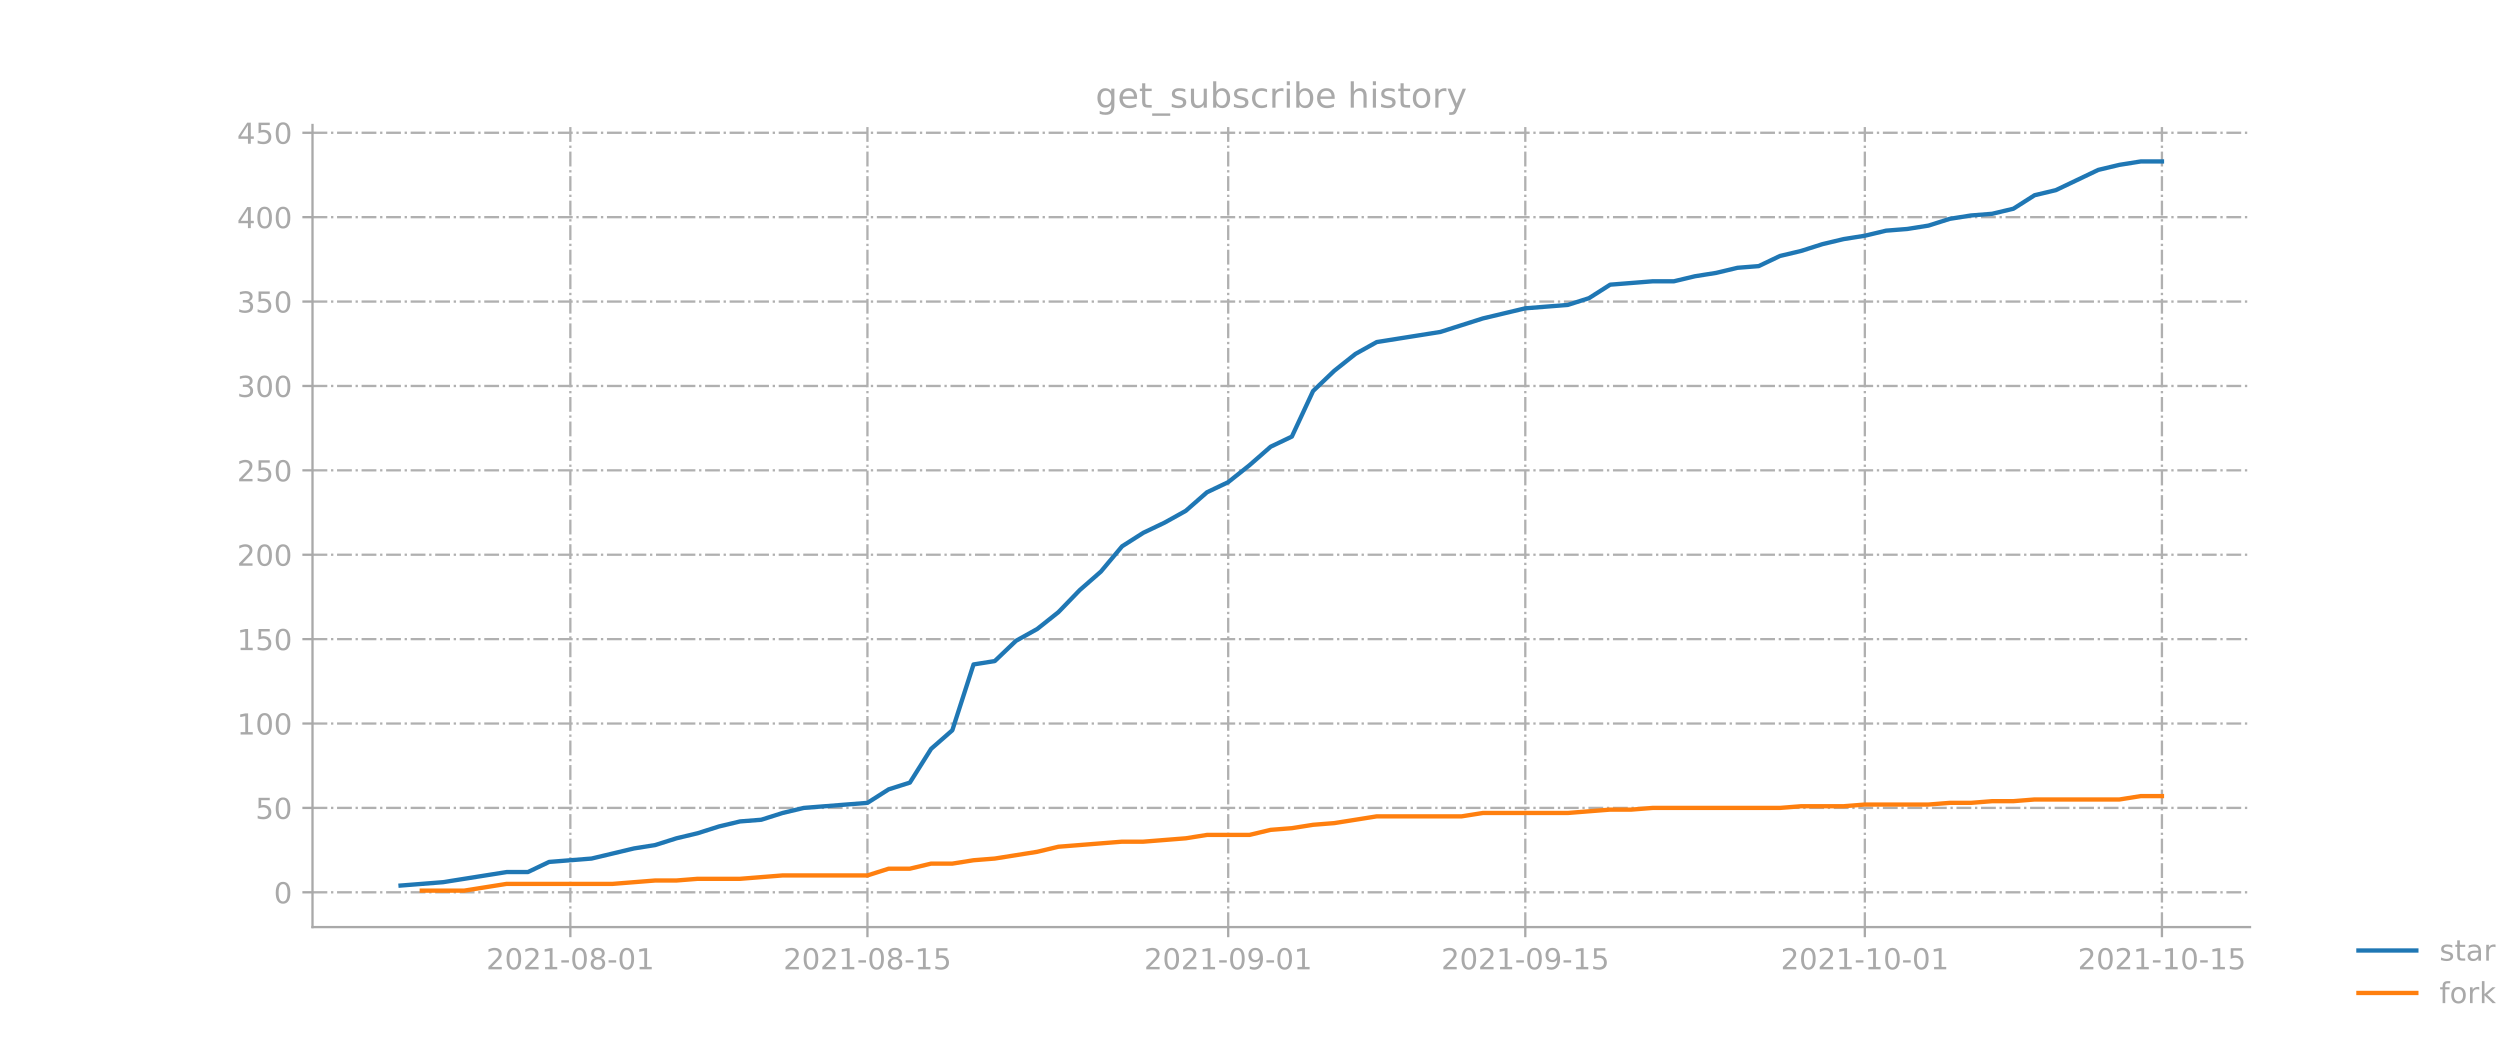
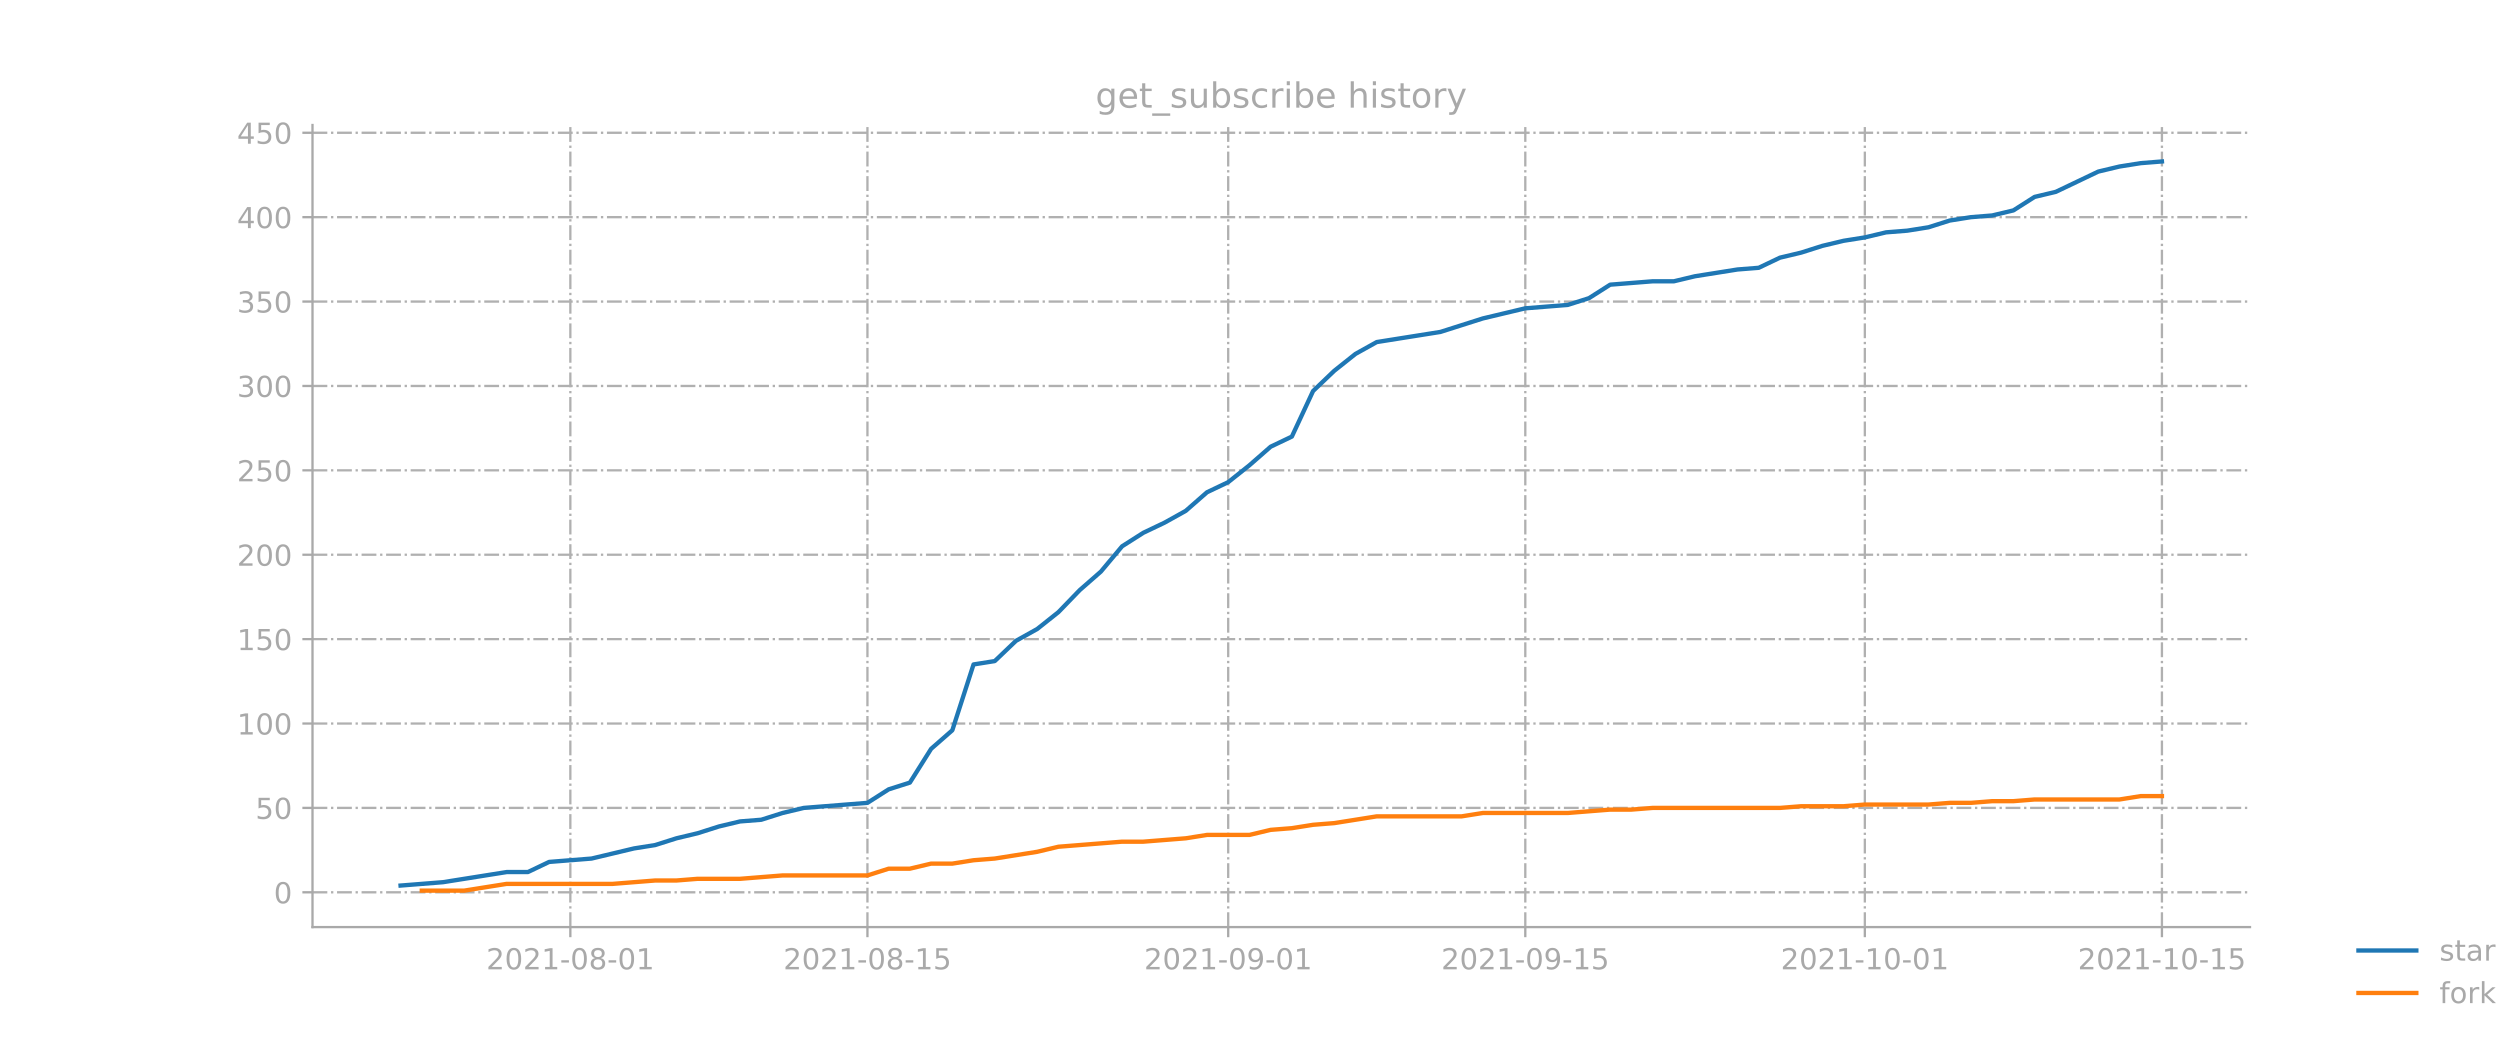
<svg xmlns="http://www.w3.org/2000/svg" xmlns:xlink="http://www.w3.org/1999/xlink" height="360pt" version="1.1" viewBox="0 0 864 360" width="864pt">
  <defs>
    <style type="text/css">*{stroke-linecap:butt;stroke-linejoin:round;}</style>
  </defs>
  <g id="figure_1">
    <g id="patch_1">
      <path d="M 0 360  L 864 360  L 864 0  L 0 0  z " style="fill:none;opacity:0;" />
    </g>
    <g id="axes_1">
      <g id="patch_2">
        <path d="M 108 320.4  L 777.6 320.4  L 777.6 43.2  L 108 43.2  z " style="fill:none;opacity:0;" />
      </g>
      <g id="matplotlib.axis_1">
        <g id="xtick_1">
          <g id="line2d_1">
-             <path clip-path="url(#p4db2c6d5d4)" d="M 197.109 320.4  L 197.109 43.2  " style="fill:none;stroke:#b0b0b0;stroke-dasharray:5.12,1.28,0.8,1.28;stroke-dashoffset:0;stroke-width:0.8;" />
+             <path clip-path="url(#p488c88599e)" d="M 197.109 320.4  L 197.109 43.2  " style="fill:none;stroke:#b0b0b0;stroke-dasharray:5.12,1.28,0.8,1.28;stroke-dashoffset:0;stroke-width:0.8;" />
          </g>
          <g id="line2d_2">
            <defs>
-               <path d="M 0 0  L 0 3.5  " id="ma588f6fd4b" style="stroke:#a9a9a9;stroke-width:0.8;" />
+               <path d="M 0 0  L 0 3.5  " id="m8829823e8d" style="stroke:#a9a9a9;stroke-width:0.8;" />
            </defs>
            <g>
-               <use style="fill:#a9a9a9;stroke:#a9a9a9;stroke-width:0.8;" x="197.109" xlink:href="#ma588f6fd4b" y="320.4" />
+               <use style="fill:#a9a9a9;stroke:#a9a9a9;stroke-width:0.8;" x="197.109" xlink:href="#m8829823e8d" y="320.4" />
            </g>
          </g>
          <g id="text_1">
            <g style="fill:#a9a9a9;" transform="translate(168.0511 334.9984)scale(0.1 -0.1)">
              <defs>
                <path d="M 1228 531  L 3431 531  L 3431 0  L 469 0  L 469 531  Q 828 903 1448 1529  Q 2069 2156 2228 2338  Q 2531 2678 2651 2914  Q 2772 3150 2772 3378  Q 2772 3750 2511 3984  Q 2250 4219 1831 4219  Q 1534 4219 1204 4116  Q 875 4013 500 3803  L 500 4441  Q 881 4594 1212 4672  Q 1544 4750 1819 4750  Q 2544 4750 2975 4387  Q 3406 4025 3406 3419  Q 3406 3131 3298 2873  Q 3191 2616 2906 2266  Q 2828 2175 2409 1742  Q 1991 1309 1228 531  z " id="DejaVuSans-32" transform="scale(0.015625)" />
                <path d="M 2034 4250  Q 1547 4250 1301 3770  Q 1056 3291 1056 2328  Q 1056 1369 1301 889  Q 1547 409 2034 409  Q 2525 409 2770 889  Q 3016 1369 3016 2328  Q 3016 3291 2770 3770  Q 2525 4250 2034 4250  z M 2034 4750  Q 2819 4750 3233 4129  Q 3647 3509 3647 2328  Q 3647 1150 3233 529  Q 2819 -91 2034 -91  Q 1250 -91 836 529  Q 422 1150 422 2328  Q 422 3509 836 4129  Q 1250 4750 2034 4750  z " id="DejaVuSans-30" transform="scale(0.015625)" />
                <path d="M 794 531  L 1825 531  L 1825 4091  L 703 3866  L 703 4441  L 1819 4666  L 2450 4666  L 2450 531  L 3481 531  L 3481 0  L 794 0  L 794 531  z " id="DejaVuSans-31" transform="scale(0.015625)" />
                <path d="M 313 2009  L 1997 2009  L 1997 1497  L 313 1497  L 313 2009  z " id="DejaVuSans-2d" transform="scale(0.015625)" />
                <path d="M 2034 2216  Q 1584 2216 1326 1975  Q 1069 1734 1069 1313  Q 1069 891 1326 650  Q 1584 409 2034 409  Q 2484 409 2743 651  Q 3003 894 3003 1313  Q 3003 1734 2745 1975  Q 2488 2216 2034 2216  z M 1403 2484  Q 997 2584 770 2862  Q 544 3141 544 3541  Q 544 4100 942 4425  Q 1341 4750 2034 4750  Q 2731 4750 3128 4425  Q 3525 4100 3525 3541  Q 3525 3141 3298 2862  Q 3072 2584 2669 2484  Q 3125 2378 3379 2068  Q 3634 1759 3634 1313  Q 3634 634 3220 271  Q 2806 -91 2034 -91  Q 1263 -91 848 271  Q 434 634 434 1313  Q 434 1759 690 2068  Q 947 2378 1403 2484  z M 1172 3481  Q 1172 3119 1398 2916  Q 1625 2713 2034 2713  Q 2441 2713 2670 2916  Q 2900 3119 2900 3481  Q 2900 3844 2670 4047  Q 2441 4250 2034 4250  Q 1625 4250 1398 4047  Q 1172 3844 1172 3481  z " id="DejaVuSans-38" transform="scale(0.015625)" />
              </defs>
              <use xlink:href="#DejaVuSans-32" />
              <use x="63.623" xlink:href="#DejaVuSans-30" />
              <use x="127.246" xlink:href="#DejaVuSans-32" />
              <use x="190.869" xlink:href="#DejaVuSans-31" />
              <use x="254.492" xlink:href="#DejaVuSans-2d" />
              <use x="290.576" xlink:href="#DejaVuSans-30" />
              <use x="354.199" xlink:href="#DejaVuSans-38" />
              <use x="417.822" xlink:href="#DejaVuSans-2d" />
              <use x="453.906" xlink:href="#DejaVuSans-30" />
              <use x="517.529" xlink:href="#DejaVuSans-31" />
            </g>
          </g>
        </g>
        <g id="xtick_2">
          <g id="line2d_3">
-             <path clip-path="url(#p4db2c6d5d4)" d="M 299.786 320.4  L 299.786 43.2  " style="fill:none;stroke:#b0b0b0;stroke-dasharray:5.12,1.28,0.8,1.28;stroke-dashoffset:0;stroke-width:0.8;" />
+             <path clip-path="url(#p488c88599e)" d="M 299.786 320.4  L 299.786 43.2  " style="fill:none;stroke:#b0b0b0;stroke-dasharray:5.12,1.28,0.8,1.28;stroke-dashoffset:0;stroke-width:0.8;" />
          </g>
          <g id="line2d_4">
            <g>
-               <use style="fill:#a9a9a9;stroke:#a9a9a9;stroke-width:0.8;" x="299.786" xlink:href="#ma588f6fd4b" y="320.4" />
+               <use style="fill:#a9a9a9;stroke:#a9a9a9;stroke-width:0.8;" x="299.786" xlink:href="#m8829823e8d" y="320.4" />
            </g>
          </g>
          <g id="text_2">
            <g style="fill:#a9a9a9;" transform="translate(270.7279 334.9984)scale(0.1 -0.1)">
              <defs>
                <path d="M 691 4666  L 3169 4666  L 3169 4134  L 1269 4134  L 1269 2991  Q 1406 3038 1543 3061  Q 1681 3084 1819 3084  Q 2600 3084 3056 2656  Q 3513 2228 3513 1497  Q 3513 744 3044 326  Q 2575 -91 1722 -91  Q 1428 -91 1123 -41  Q 819 9 494 109  L 494 744  Q 775 591 1075 516  Q 1375 441 1709 441  Q 2250 441 2565 725  Q 2881 1009 2881 1497  Q 2881 1984 2565 2268  Q 2250 2553 1709 2553  Q 1456 2553 1204 2497  Q 953 2441 691 2322  L 691 4666  z " id="DejaVuSans-35" transform="scale(0.015625)" />
              </defs>
              <use xlink:href="#DejaVuSans-32" />
              <use x="63.623" xlink:href="#DejaVuSans-30" />
              <use x="127.246" xlink:href="#DejaVuSans-32" />
              <use x="190.869" xlink:href="#DejaVuSans-31" />
              <use x="254.492" xlink:href="#DejaVuSans-2d" />
              <use x="290.576" xlink:href="#DejaVuSans-30" />
              <use x="354.199" xlink:href="#DejaVuSans-38" />
              <use x="417.822" xlink:href="#DejaVuSans-2d" />
              <use x="453.906" xlink:href="#DejaVuSans-31" />
              <use x="517.529" xlink:href="#DejaVuSans-35" />
            </g>
          </g>
        </g>
        <g id="xtick_3">
          <g id="line2d_5">
-             <path clip-path="url(#p4db2c6d5d4)" d="M 424.465 320.4  L 424.465 43.2  " style="fill:none;stroke:#b0b0b0;stroke-dasharray:5.12,1.28,0.8,1.28;stroke-dashoffset:0;stroke-width:0.8;" />
+             <path clip-path="url(#p488c88599e)" d="M 424.465 320.4  L 424.465 43.2  " style="fill:none;stroke:#b0b0b0;stroke-dasharray:5.12,1.28,0.8,1.28;stroke-dashoffset:0;stroke-width:0.8;" />
          </g>
          <g id="line2d_6">
            <g>
-               <use style="fill:#a9a9a9;stroke:#a9a9a9;stroke-width:0.8;" x="424.465" xlink:href="#ma588f6fd4b" y="320.4" />
+               <use style="fill:#a9a9a9;stroke:#a9a9a9;stroke-width:0.8;" x="424.465" xlink:href="#m8829823e8d" y="320.4" />
            </g>
          </g>
          <g id="text_3">
            <g style="fill:#a9a9a9;" transform="translate(395.407 334.9984)scale(0.1 -0.1)">
              <defs>
                <path d="M 703 97  L 703 672  Q 941 559 1184 500  Q 1428 441 1663 441  Q 2288 441 2617 861  Q 2947 1281 2994 2138  Q 2813 1869 2534 1725  Q 2256 1581 1919 1581  Q 1219 1581 811 2004  Q 403 2428 403 3163  Q 403 3881 828 4315  Q 1253 4750 1959 4750  Q 2769 4750 3195 4129  Q 3622 3509 3622 2328  Q 3622 1225 3098 567  Q 2575 -91 1691 -91  Q 1453 -91 1209 -44  Q 966 3 703 97  z M 1959 2075  Q 2384 2075 2632 2365  Q 2881 2656 2881 3163  Q 2881 3666 2632 3958  Q 2384 4250 1959 4250  Q 1534 4250 1286 3958  Q 1038 3666 1038 3163  Q 1038 2656 1286 2365  Q 1534 2075 1959 2075  z " id="DejaVuSans-39" transform="scale(0.015625)" />
              </defs>
              <use xlink:href="#DejaVuSans-32" />
              <use x="63.623" xlink:href="#DejaVuSans-30" />
              <use x="127.246" xlink:href="#DejaVuSans-32" />
              <use x="190.869" xlink:href="#DejaVuSans-31" />
              <use x="254.492" xlink:href="#DejaVuSans-2d" />
              <use x="290.576" xlink:href="#DejaVuSans-30" />
              <use x="354.199" xlink:href="#DejaVuSans-39" />
              <use x="417.822" xlink:href="#DejaVuSans-2d" />
              <use x="453.906" xlink:href="#DejaVuSans-30" />
              <use x="517.529" xlink:href="#DejaVuSans-31" />
            </g>
          </g>
        </g>
        <g id="xtick_4">
          <g id="line2d_7">
-             <path clip-path="url(#p4db2c6d5d4)" d="M 527.142 320.4  L 527.142 43.2  " style="fill:none;stroke:#b0b0b0;stroke-dasharray:5.12,1.28,0.8,1.28;stroke-dashoffset:0;stroke-width:0.8;" />
+             <path clip-path="url(#p488c88599e)" d="M 527.142 320.4  L 527.142 43.2  " style="fill:none;stroke:#b0b0b0;stroke-dasharray:5.12,1.28,0.8,1.28;stroke-dashoffset:0;stroke-width:0.8;" />
          </g>
          <g id="line2d_8">
            <g>
-               <use style="fill:#a9a9a9;stroke:#a9a9a9;stroke-width:0.8;" x="527.142" xlink:href="#ma588f6fd4b" y="320.4" />
+               <use style="fill:#a9a9a9;stroke:#a9a9a9;stroke-width:0.8;" x="527.142" xlink:href="#m8829823e8d" y="320.4" />
            </g>
          </g>
          <g id="text_4">
            <g style="fill:#a9a9a9;" transform="translate(498.0839 334.9984)scale(0.1 -0.1)">
              <use xlink:href="#DejaVuSans-32" />
              <use x="63.623" xlink:href="#DejaVuSans-30" />
              <use x="127.246" xlink:href="#DejaVuSans-32" />
              <use x="190.869" xlink:href="#DejaVuSans-31" />
              <use x="254.492" xlink:href="#DejaVuSans-2d" />
              <use x="290.576" xlink:href="#DejaVuSans-30" />
              <use x="354.199" xlink:href="#DejaVuSans-39" />
              <use x="417.822" xlink:href="#DejaVuSans-2d" />
              <use x="453.906" xlink:href="#DejaVuSans-31" />
              <use x="517.529" xlink:href="#DejaVuSans-35" />
            </g>
          </g>
        </g>
        <g id="xtick_5">
          <g id="line2d_9">
-             <path clip-path="url(#p4db2c6d5d4)" d="M 644.487 320.4  L 644.487 43.2  " style="fill:none;stroke:#b0b0b0;stroke-dasharray:5.12,1.28,0.8,1.28;stroke-dashoffset:0;stroke-width:0.8;" />
+             <path clip-path="url(#p488c88599e)" d="M 644.487 320.4  L 644.487 43.2  " style="fill:none;stroke:#b0b0b0;stroke-dasharray:5.12,1.28,0.8,1.28;stroke-dashoffset:0;stroke-width:0.8;" />
          </g>
          <g id="line2d_10">
            <g>
-               <use style="fill:#a9a9a9;stroke:#a9a9a9;stroke-width:0.8;" x="644.487" xlink:href="#ma588f6fd4b" y="320.4" />
+               <use style="fill:#a9a9a9;stroke:#a9a9a9;stroke-width:0.8;" x="644.487" xlink:href="#m8829823e8d" y="320.4" />
            </g>
          </g>
          <g id="text_5">
            <g style="fill:#a9a9a9;" transform="translate(615.4289 334.9984)scale(0.1 -0.1)">
              <use xlink:href="#DejaVuSans-32" />
              <use x="63.623" xlink:href="#DejaVuSans-30" />
              <use x="127.246" xlink:href="#DejaVuSans-32" />
              <use x="190.869" xlink:href="#DejaVuSans-31" />
              <use x="254.492" xlink:href="#DejaVuSans-2d" />
              <use x="290.576" xlink:href="#DejaVuSans-31" />
              <use x="354.199" xlink:href="#DejaVuSans-30" />
              <use x="417.822" xlink:href="#DejaVuSans-2d" />
              <use x="453.906" xlink:href="#DejaVuSans-30" />
              <use x="517.529" xlink:href="#DejaVuSans-31" />
            </g>
          </g>
        </g>
        <g id="xtick_6">
          <g id="line2d_11">
-             <path clip-path="url(#p4db2c6d5d4)" d="M 747.164 320.4  L 747.164 43.2  " style="fill:none;stroke:#b0b0b0;stroke-dasharray:5.12,1.28,0.8,1.28;stroke-dashoffset:0;stroke-width:0.8;" />
+             <path clip-path="url(#p488c88599e)" d="M 747.164 320.4  L 747.164 43.2  " style="fill:none;stroke:#b0b0b0;stroke-dasharray:5.12,1.28,0.8,1.28;stroke-dashoffset:0;stroke-width:0.8;" />
          </g>
          <g id="line2d_12">
            <g>
-               <use style="fill:#a9a9a9;stroke:#a9a9a9;stroke-width:0.8;" x="747.164" xlink:href="#ma588f6fd4b" y="320.4" />
+               <use style="fill:#a9a9a9;stroke:#a9a9a9;stroke-width:0.8;" x="747.164" xlink:href="#m8829823e8d" y="320.4" />
            </g>
          </g>
          <g id="text_6">
            <g style="fill:#a9a9a9;" transform="translate(718.1058 334.9984)scale(0.1 -0.1)">
              <use xlink:href="#DejaVuSans-32" />
              <use x="63.623" xlink:href="#DejaVuSans-30" />
              <use x="127.246" xlink:href="#DejaVuSans-32" />
              <use x="190.869" xlink:href="#DejaVuSans-31" />
              <use x="254.492" xlink:href="#DejaVuSans-2d" />
              <use x="290.576" xlink:href="#DejaVuSans-31" />
              <use x="354.199" xlink:href="#DejaVuSans-30" />
              <use x="417.822" xlink:href="#DejaVuSans-2d" />
              <use x="453.906" xlink:href="#DejaVuSans-31" />
              <use x="517.529" xlink:href="#DejaVuSans-35" />
            </g>
          </g>
        </g>
      </g>
      <g id="matplotlib.axis_2">
        <g id="ytick_1">
          <g id="line2d_13">
-             <path clip-path="url(#p4db2c6d5d4)" d="M 108 308.383  L 777.6 308.383  " style="fill:none;stroke:#b0b0b0;stroke-dasharray:5.12,1.28,0.8,1.28;stroke-dashoffset:0;stroke-width:0.8;" />
+             <path clip-path="url(#p488c88599e)" d="M 108 308.383  L 777.6 308.383  " style="fill:none;stroke:#b0b0b0;stroke-dasharray:5.12,1.28,0.8,1.28;stroke-dashoffset:0;stroke-width:0.8;" />
          </g>
          <g id="line2d_14">
            <defs>
-               <path d="M 0 0  L -3.5 0  " id="m30cb7eeb5c" style="stroke:#a9a9a9;stroke-width:0.8;" />
+               <path d="M 0 0  L -3.5 0  " id="m2d15f084e3" style="stroke:#a9a9a9;stroke-width:0.8;" />
            </defs>
            <g>
-               <use style="fill:#a9a9a9;stroke:#a9a9a9;stroke-width:0.8;" x="108" xlink:href="#m30cb7eeb5c" y="308.383" />
+               <use style="fill:#a9a9a9;stroke:#a9a9a9;stroke-width:0.8;" x="108" xlink:href="#m2d15f084e3" y="308.383" />
            </g>
          </g>
          <g id="text_7">
            <g style="fill:#a9a9a9;" transform="translate(94.6375 312.1826)scale(0.1 -0.1)">
              <use xlink:href="#DejaVuSans-30" />
            </g>
          </g>
        </g>
        <g id="ytick_2">
          <g id="line2d_15">
-             <path clip-path="url(#p4db2c6d5d4)" d="M 108 279.217  L 777.6 279.217  " style="fill:none;stroke:#b0b0b0;stroke-dasharray:5.12,1.28,0.8,1.28;stroke-dashoffset:0;stroke-width:0.8;" />
+             <path clip-path="url(#p488c88599e)" d="M 108 279.217  L 777.6 279.217  " style="fill:none;stroke:#b0b0b0;stroke-dasharray:5.12,1.28,0.8,1.28;stroke-dashoffset:0;stroke-width:0.8;" />
          </g>
          <g id="line2d_16">
            <g>
-               <use style="fill:#a9a9a9;stroke:#a9a9a9;stroke-width:0.8;" x="108" xlink:href="#m30cb7eeb5c" y="279.217" />
+               <use style="fill:#a9a9a9;stroke:#a9a9a9;stroke-width:0.8;" x="108" xlink:href="#m2d15f084e3" y="279.217" />
            </g>
          </g>
          <g id="text_8">
            <g style="fill:#a9a9a9;" transform="translate(88.275 283.0159)scale(0.1 -0.1)">
              <use xlink:href="#DejaVuSans-35" />
              <use x="63.623" xlink:href="#DejaVuSans-30" />
            </g>
          </g>
        </g>
        <g id="ytick_3">
          <g id="line2d_17">
-             <path clip-path="url(#p4db2c6d5d4)" d="M 108 250.05  L 777.6 250.05  " style="fill:none;stroke:#b0b0b0;stroke-dasharray:5.12,1.28,0.8,1.28;stroke-dashoffset:0;stroke-width:0.8;" />
+             <path clip-path="url(#p488c88599e)" d="M 108 250.05  L 777.6 250.05  " style="fill:none;stroke:#b0b0b0;stroke-dasharray:5.12,1.28,0.8,1.28;stroke-dashoffset:0;stroke-width:0.8;" />
          </g>
          <g id="line2d_18">
            <g>
-               <use style="fill:#a9a9a9;stroke:#a9a9a9;stroke-width:0.8;" x="108" xlink:href="#m30cb7eeb5c" y="250.05" />
+               <use style="fill:#a9a9a9;stroke:#a9a9a9;stroke-width:0.8;" x="108" xlink:href="#m2d15f084e3" y="250.05" />
            </g>
          </g>
          <g id="text_9">
            <g style="fill:#a9a9a9;" transform="translate(81.9125 253.8492)scale(0.1 -0.1)">
              <use xlink:href="#DejaVuSans-31" />
              <use x="63.623" xlink:href="#DejaVuSans-30" />
              <use x="127.246" xlink:href="#DejaVuSans-30" />
            </g>
          </g>
        </g>
        <g id="ytick_4">
          <g id="line2d_19">
-             <path clip-path="url(#p4db2c6d5d4)" d="M 108 220.883  L 777.6 220.883  " style="fill:none;stroke:#b0b0b0;stroke-dasharray:5.12,1.28,0.8,1.28;stroke-dashoffset:0;stroke-width:0.8;" />
+             <path clip-path="url(#p488c88599e)" d="M 108 220.883  L 777.6 220.883  " style="fill:none;stroke:#b0b0b0;stroke-dasharray:5.12,1.28,0.8,1.28;stroke-dashoffset:0;stroke-width:0.8;" />
          </g>
          <g id="line2d_20">
            <g>
-               <use style="fill:#a9a9a9;stroke:#a9a9a9;stroke-width:0.8;" x="108" xlink:href="#m30cb7eeb5c" y="220.883" />
+               <use style="fill:#a9a9a9;stroke:#a9a9a9;stroke-width:0.8;" x="108" xlink:href="#m2d15f084e3" y="220.883" />
            </g>
          </g>
          <g id="text_10">
            <g style="fill:#a9a9a9;" transform="translate(81.9125 224.6826)scale(0.1 -0.1)">
              <use xlink:href="#DejaVuSans-31" />
              <use x="63.623" xlink:href="#DejaVuSans-35" />
              <use x="127.246" xlink:href="#DejaVuSans-30" />
            </g>
          </g>
        </g>
        <g id="ytick_5">
          <g id="line2d_21">
-             <path clip-path="url(#p4db2c6d5d4)" d="M 108 191.717  L 777.6 191.717  " style="fill:none;stroke:#b0b0b0;stroke-dasharray:5.12,1.28,0.8,1.28;stroke-dashoffset:0;stroke-width:0.8;" />
+             <path clip-path="url(#p488c88599e)" d="M 108 191.717  L 777.6 191.717  " style="fill:none;stroke:#b0b0b0;stroke-dasharray:5.12,1.28,0.8,1.28;stroke-dashoffset:0;stroke-width:0.8;" />
          </g>
          <g id="line2d_22">
            <g>
-               <use style="fill:#a9a9a9;stroke:#a9a9a9;stroke-width:0.8;" x="108" xlink:href="#m30cb7eeb5c" y="191.717" />
+               <use style="fill:#a9a9a9;stroke:#a9a9a9;stroke-width:0.8;" x="108" xlink:href="#m2d15f084e3" y="191.717" />
            </g>
          </g>
          <g id="text_11">
            <g style="fill:#a9a9a9;" transform="translate(81.9125 195.5159)scale(0.1 -0.1)">
              <use xlink:href="#DejaVuSans-32" />
              <use x="63.623" xlink:href="#DejaVuSans-30" />
              <use x="127.246" xlink:href="#DejaVuSans-30" />
            </g>
          </g>
        </g>
        <g id="ytick_6">
          <g id="line2d_23">
-             <path clip-path="url(#p4db2c6d5d4)" d="M 108 162.55  L 777.6 162.55  " style="fill:none;stroke:#b0b0b0;stroke-dasharray:5.12,1.28,0.8,1.28;stroke-dashoffset:0;stroke-width:0.8;" />
+             <path clip-path="url(#p488c88599e)" d="M 108 162.55  L 777.6 162.55  " style="fill:none;stroke:#b0b0b0;stroke-dasharray:5.12,1.28,0.8,1.28;stroke-dashoffset:0;stroke-width:0.8;" />
          </g>
          <g id="line2d_24">
            <g>
-               <use style="fill:#a9a9a9;stroke:#a9a9a9;stroke-width:0.8;" x="108" xlink:href="#m30cb7eeb5c" y="162.55" />
+               <use style="fill:#a9a9a9;stroke:#a9a9a9;stroke-width:0.8;" x="108" xlink:href="#m2d15f084e3" y="162.55" />
            </g>
          </g>
          <g id="text_12">
            <g style="fill:#a9a9a9;" transform="translate(81.9125 166.3492)scale(0.1 -0.1)">
              <use xlink:href="#DejaVuSans-32" />
              <use x="63.623" xlink:href="#DejaVuSans-35" />
              <use x="127.246" xlink:href="#DejaVuSans-30" />
            </g>
          </g>
        </g>
        <g id="ytick_7">
          <g id="line2d_25">
-             <path clip-path="url(#p4db2c6d5d4)" d="M 108 133.383  L 777.6 133.383  " style="fill:none;stroke:#b0b0b0;stroke-dasharray:5.12,1.28,0.8,1.28;stroke-dashoffset:0;stroke-width:0.8;" />
+             <path clip-path="url(#p488c88599e)" d="M 108 133.383  L 777.6 133.383  " style="fill:none;stroke:#b0b0b0;stroke-dasharray:5.12,1.28,0.8,1.28;stroke-dashoffset:0;stroke-width:0.8;" />
          </g>
          <g id="line2d_26">
            <g>
-               <use style="fill:#a9a9a9;stroke:#a9a9a9;stroke-width:0.8;" x="108" xlink:href="#m30cb7eeb5c" y="133.383" />
+               <use style="fill:#a9a9a9;stroke:#a9a9a9;stroke-width:0.8;" x="108" xlink:href="#m2d15f084e3" y="133.383" />
            </g>
          </g>
          <g id="text_13">
            <g style="fill:#a9a9a9;" transform="translate(81.9125 137.1826)scale(0.1 -0.1)">
              <defs>
                <path d="M 2597 2516  Q 3050 2419 3304 2112  Q 3559 1806 3559 1356  Q 3559 666 3084 287  Q 2609 -91 1734 -91  Q 1441 -91 1130 -33  Q 819 25 488 141  L 488 750  Q 750 597 1062 519  Q 1375 441 1716 441  Q 2309 441 2620 675  Q 2931 909 2931 1356  Q 2931 1769 2642 2001  Q 2353 2234 1838 2234  L 1294 2234  L 1294 2753  L 1863 2753  Q 2328 2753 2575 2939  Q 2822 3125 2822 3475  Q 2822 3834 2567 4026  Q 2313 4219 1838 4219  Q 1578 4219 1281 4162  Q 984 4106 628 3988  L 628 4550  Q 988 4650 1302 4700  Q 1616 4750 1894 4750  Q 2613 4750 3031 4423  Q 3450 4097 3450 3541  Q 3450 3153 3228 2886  Q 3006 2619 2597 2516  z " id="DejaVuSans-33" transform="scale(0.015625)" />
              </defs>
              <use xlink:href="#DejaVuSans-33" />
              <use x="63.623" xlink:href="#DejaVuSans-30" />
              <use x="127.246" xlink:href="#DejaVuSans-30" />
            </g>
          </g>
        </g>
        <g id="ytick_8">
          <g id="line2d_27">
-             <path clip-path="url(#p4db2c6d5d4)" d="M 108 104.217  L 777.6 104.217  " style="fill:none;stroke:#b0b0b0;stroke-dasharray:5.12,1.28,0.8,1.28;stroke-dashoffset:0;stroke-width:0.8;" />
+             <path clip-path="url(#p488c88599e)" d="M 108 104.217  L 777.6 104.217  " style="fill:none;stroke:#b0b0b0;stroke-dasharray:5.12,1.28,0.8,1.28;stroke-dashoffset:0;stroke-width:0.8;" />
          </g>
          <g id="line2d_28">
            <g>
-               <use style="fill:#a9a9a9;stroke:#a9a9a9;stroke-width:0.8;" x="108" xlink:href="#m30cb7eeb5c" y="104.217" />
+               <use style="fill:#a9a9a9;stroke:#a9a9a9;stroke-width:0.8;" x="108" xlink:href="#m2d15f084e3" y="104.217" />
            </g>
          </g>
          <g id="text_14">
            <g style="fill:#a9a9a9;" transform="translate(81.9125 108.0159)scale(0.1 -0.1)">
              <use xlink:href="#DejaVuSans-33" />
              <use x="63.623" xlink:href="#DejaVuSans-35" />
              <use x="127.246" xlink:href="#DejaVuSans-30" />
            </g>
          </g>
        </g>
        <g id="ytick_9">
          <g id="line2d_29">
-             <path clip-path="url(#p4db2c6d5d4)" d="M 108 75.05  L 777.6 75.05  " style="fill:none;stroke:#b0b0b0;stroke-dasharray:5.12,1.28,0.8,1.28;stroke-dashoffset:0;stroke-width:0.8;" />
+             <path clip-path="url(#p488c88599e)" d="M 108 75.05  L 777.6 75.05  " style="fill:none;stroke:#b0b0b0;stroke-dasharray:5.12,1.28,0.8,1.28;stroke-dashoffset:0;stroke-width:0.8;" />
          </g>
          <g id="line2d_30">
            <g>
-               <use style="fill:#a9a9a9;stroke:#a9a9a9;stroke-width:0.8;" x="108" xlink:href="#m30cb7eeb5c" y="75.05" />
+               <use style="fill:#a9a9a9;stroke:#a9a9a9;stroke-width:0.8;" x="108" xlink:href="#m2d15f084e3" y="75.05" />
            </g>
          </g>
          <g id="text_15">
            <g style="fill:#a9a9a9;" transform="translate(81.9125 78.84922)scale(0.1 -0.1)">
              <defs>
                <path d="M 2419 4116  L 825 1625  L 2419 1625  L 2419 4116  z M 2253 4666  L 3047 4666  L 3047 1625  L 3713 1625  L 3713 1100  L 3047 1100  L 3047 0  L 2419 0  L 2419 1100  L 313 1100  L 313 1709  L 2253 4666  z " id="DejaVuSans-34" transform="scale(0.015625)" />
              </defs>
              <use xlink:href="#DejaVuSans-34" />
              <use x="63.623" xlink:href="#DejaVuSans-30" />
              <use x="127.246" xlink:href="#DejaVuSans-30" />
            </g>
          </g>
        </g>
        <g id="ytick_10">
          <g id="line2d_31">
-             <path clip-path="url(#p4db2c6d5d4)" d="M 108 45.883  L 777.6 45.883  " style="fill:none;stroke:#b0b0b0;stroke-dasharray:5.12,1.28,0.8,1.28;stroke-dashoffset:0;stroke-width:0.8;" />
+             <path clip-path="url(#p488c88599e)" d="M 108 45.883  L 777.6 45.883  " style="fill:none;stroke:#b0b0b0;stroke-dasharray:5.12,1.28,0.8,1.28;stroke-dashoffset:0;stroke-width:0.8;" />
          </g>
          <g id="line2d_32">
            <g>
-               <use style="fill:#a9a9a9;stroke:#a9a9a9;stroke-width:0.8;" x="108" xlink:href="#m30cb7eeb5c" y="45.883" />
+               <use style="fill:#a9a9a9;stroke:#a9a9a9;stroke-width:0.8;" x="108" xlink:href="#m2d15f084e3" y="45.883" />
            </g>
          </g>
          <g id="text_16">
            <g style="fill:#a9a9a9;" transform="translate(81.9125 49.68255)scale(0.1 -0.1)">
              <use xlink:href="#DejaVuSans-34" />
              <use x="63.623" xlink:href="#DejaVuSans-35" />
              <use x="127.246" xlink:href="#DejaVuSans-30" />
            </g>
          </g>
        </g>
      </g>
      <g id="line2d_33">
-         <path clip-path="url(#p4db2c6d5d4)" d="M 138.436 306.05  L 145.77 305.467  L 153.104 304.883  L 160.439 303.717  L 167.773 302.55  L 175.107 301.383  L 182.441 301.383  L 189.775 297.883  L 197.109 297.3  L 204.443 296.717  L 211.777 294.967  L 219.111 293.217  L 226.445 292.05  L 233.779 289.717  L 241.113 287.967  L 248.447 285.633  L 255.781 283.883  L 263.115 283.3  L 270.45 280.967  L 277.784 279.217  L 285.118 278.633  L 292.452 278.05  L 299.786 277.467  L 307.12 272.8  L 314.454 270.467  L 321.788 258.8  L 329.122 252.383  L 336.456 229.633  L 343.79 228.467  L 351.124 221.467  L 358.458 217.383  L 365.792 211.55  L 373.126 203.967  L 380.46 197.55  L 387.795 188.8  L 395.129 184.133  L 402.463 180.633  L 409.797 176.55  L 417.131 170.133  L 424.465 166.633  L 431.799 160.8  L 439.133 154.383  L 446.467 150.883  L 453.801 135.133  L 461.135 128.133  L 468.469 122.3  L 475.803 118.217  L 483.137 117.05  L 490.471 115.883  L 497.805 114.717  L 505.14 112.383  L 512.474 110.05  L 519.808 108.3  L 527.142 106.55  L 534.476 105.967  L 541.81 105.383  L 549.144 103.05  L 556.478 98.383  L 563.812 97.8  L 571.146 97.217  L 578.48 97.217  L 585.814 95.467  L 593.148 94.3  L 600.482 92.55  L 607.816 91.967  L 615.15 88.467  L 622.485 86.717  L 629.819 84.383  L 637.153 82.633  L 644.487 81.467  L 651.821 79.717  L 659.155 79.133  L 666.489 77.967  L 673.823 75.633  L 681.157 74.467  L 688.491 73.883  L 695.825 72.133  L 703.159 67.467  L 710.493 65.717  L 717.827 62.217  L 725.161 58.717  L 732.496 56.967  L 739.83 55.8  L 747.164 55.8  " style="fill:none;stroke:#1f77b4;stroke-linecap:square;stroke-width:1.5;" />
+         <path clip-path="url(#p488c88599e)" d="M 138.436 306.05  L 145.77 305.467  L 153.104 304.883  L 160.439 303.717  L 167.773 302.55  L 175.107 301.383  L 182.441 301.383  L 189.775 297.883  L 197.109 297.3  L 204.443 296.717  L 211.777 294.967  L 219.111 293.217  L 226.445 292.05  L 233.779 289.717  L 241.113 287.967  L 248.447 285.633  L 255.781 283.883  L 263.115 283.3  L 270.45 280.967  L 277.784 279.217  L 285.118 278.633  L 292.452 278.05  L 299.786 277.467  L 307.12 272.8  L 314.454 270.467  L 321.788 258.8  L 329.122 252.383  L 336.456 229.633  L 343.79 228.467  L 351.124 221.467  L 358.458 217.383  L 365.792 211.55  L 373.126 203.967  L 380.46 197.55  L 387.795 188.8  L 395.129 184.133  L 402.463 180.633  L 409.797 176.55  L 417.131 170.133  L 424.465 166.633  L 431.799 160.8  L 439.133 154.383  L 446.467 150.883  L 453.801 135.133  L 461.135 128.133  L 468.469 122.3  L 475.803 118.217  L 483.137 117.05  L 490.471 115.883  L 497.805 114.717  L 505.14 112.383  L 512.474 110.05  L 519.808 108.3  L 527.142 106.55  L 534.476 105.967  L 541.81 105.383  L 549.144 103.05  L 556.478 98.383  L 563.812 97.8  L 571.146 97.217  L 578.48 97.217  L 585.814 95.467  L 593.148 94.3  L 600.482 93.133  L 607.816 92.55  L 615.15 89.05  L 622.485 87.3  L 629.819 84.967  L 637.153 83.217  L 644.487 82.05  L 651.821 80.3  L 659.155 79.717  L 666.489 78.55  L 673.823 76.217  L 681.157 75.05  L 688.491 74.467  L 695.825 72.717  L 703.159 68.05  L 710.493 66.3  L 717.827 62.8  L 725.161 59.3  L 732.496 57.55  L 739.83 56.383  L 747.164 55.8  " style="fill:none;stroke:#1f77b4;stroke-linecap:square;stroke-width:1.5;" />
      </g>
      <g id="line2d_34">
-         <path clip-path="url(#p4db2c6d5d4)" d="M 145.77 307.8  L 153.104 307.8  L 160.439 307.8  L 167.773 306.633  L 175.107 305.467  L 182.441 305.467  L 189.775 305.467  L 197.109 305.467  L 204.443 305.467  L 211.777 305.467  L 219.111 304.883  L 226.445 304.3  L 233.779 304.3  L 241.113 303.717  L 248.447 303.717  L 255.781 303.717  L 263.115 303.133  L 270.45 302.55  L 277.784 302.55  L 285.118 302.55  L 292.452 302.55  L 299.786 302.55  L 307.12 300.217  L 314.454 300.217  L 321.788 298.467  L 329.122 298.467  L 336.456 297.3  L 343.79 296.717  L 351.124 295.55  L 358.458 294.383  L 365.792 292.633  L 373.126 292.05  L 380.46 291.467  L 387.795 290.883  L 395.129 290.883  L 402.463 290.3  L 409.797 289.717  L 417.131 288.55  L 424.465 288.55  L 431.799 288.55  L 439.133 286.8  L 446.467 286.217  L 453.801 285.05  L 461.135 284.467  L 468.469 283.3  L 475.803 282.133  L 483.137 282.133  L 490.471 282.133  L 497.805 282.133  L 505.14 282.133  L 512.474 280.967  L 519.808 280.967  L 527.142 280.967  L 534.476 280.967  L 541.81 280.967  L 549.144 280.383  L 556.478 279.8  L 563.812 279.8  L 571.146 279.217  L 578.48 279.217  L 585.814 279.217  L 593.148 279.217  L 600.482 279.217  L 607.816 279.217  L 615.15 279.217  L 622.485 278.633  L 629.819 278.633  L 637.153 278.633  L 644.487 278.05  L 651.821 278.05  L 659.155 278.05  L 666.489 278.05  L 673.823 277.467  L 681.157 277.467  L 688.491 276.883  L 695.825 276.883  L 703.159 276.3  L 710.493 276.3  L 717.827 276.3  L 725.161 276.3  L 732.496 276.3  L 739.83 275.133  L 747.164 275.133  " style="fill:none;stroke:#ff7f0e;stroke-linecap:square;stroke-width:1.5;" />
+         <path clip-path="url(#p488c88599e)" d="M 145.77 307.8  L 153.104 307.8  L 160.439 307.8  L 167.773 306.633  L 175.107 305.467  L 182.441 305.467  L 189.775 305.467  L 197.109 305.467  L 204.443 305.467  L 211.777 305.467  L 219.111 304.883  L 226.445 304.3  L 233.779 304.3  L 241.113 303.717  L 248.447 303.717  L 255.781 303.717  L 263.115 303.133  L 270.45 302.55  L 277.784 302.55  L 285.118 302.55  L 292.452 302.55  L 299.786 302.55  L 307.12 300.217  L 314.454 300.217  L 321.788 298.467  L 329.122 298.467  L 336.456 297.3  L 343.79 296.717  L 351.124 295.55  L 358.458 294.383  L 365.792 292.633  L 373.126 292.05  L 380.46 291.467  L 387.795 290.883  L 395.129 290.883  L 402.463 290.3  L 409.797 289.717  L 417.131 288.55  L 424.465 288.55  L 431.799 288.55  L 439.133 286.8  L 446.467 286.217  L 453.801 285.05  L 461.135 284.467  L 468.469 283.3  L 475.803 282.133  L 483.137 282.133  L 490.471 282.133  L 497.805 282.133  L 505.14 282.133  L 512.474 280.967  L 519.808 280.967  L 527.142 280.967  L 534.476 280.967  L 541.81 280.967  L 549.144 280.383  L 556.478 279.8  L 563.812 279.8  L 571.146 279.217  L 578.48 279.217  L 585.814 279.217  L 593.148 279.217  L 600.482 279.217  L 607.816 279.217  L 615.15 279.217  L 622.485 278.633  L 629.819 278.633  L 637.153 278.633  L 644.487 278.05  L 651.821 278.05  L 659.155 278.05  L 666.489 278.05  L 673.823 277.467  L 681.157 277.467  L 688.491 276.883  L 695.825 276.883  L 703.159 276.3  L 710.493 276.3  L 717.827 276.3  L 725.161 276.3  L 732.496 276.3  L 739.83 275.133  L 747.164 275.133  " style="fill:none;stroke:#ff7f0e;stroke-linecap:square;stroke-width:1.5;" />
      </g>
      <g id="patch_3">
        <path d="M 108 320.4  L 108 43.2  " style="fill:none;stroke:#a9a9a9;stroke-linecap:square;stroke-linejoin:miter;stroke-width:0.8;" />
      </g>
      <g id="patch_4">
        <path d="M 777.6 320.4  L 777.6 43.2  " style="fill:none;" />
      </g>
      <g id="patch_5">
        <path d="M 108 320.4  L 777.6 320.4  " style="fill:none;stroke:#a9a9a9;stroke-linecap:square;stroke-linejoin:miter;stroke-width:0.8;" />
      </g>
      <g id="patch_6">
        <path d="M 108 43.2  L 777.6 43.2  " style="fill:none;" />
      </g>
      <g id="text_17">
        <g style="fill:#a9a9a9;" transform="translate(378.6075 37.2)scale(0.12 -0.12)">
          <defs>
            <path d="M 2906 1791  Q 2906 2416 2648 2759  Q 2391 3103 1925 3103  Q 1463 3103 1205 2759  Q 947 2416 947 1791  Q 947 1169 1205 825  Q 1463 481 1925 481  Q 2391 481 2648 825  Q 2906 1169 2906 1791  z M 3481 434  Q 3481 -459 3084 -895  Q 2688 -1331 1869 -1331  Q 1566 -1331 1297 -1286  Q 1028 -1241 775 -1147  L 775 -588  Q 1028 -725 1275 -790  Q 1522 -856 1778 -856  Q 2344 -856 2625 -561  Q 2906 -266 2906 331  L 2906 616  Q 2728 306 2450 153  Q 2172 0 1784 0  Q 1141 0 747 490  Q 353 981 353 1791  Q 353 2603 747 3093  Q 1141 3584 1784 3584  Q 2172 3584 2450 3431  Q 2728 3278 2906 2969  L 2906 3500  L 3481 3500  L 3481 434  z " id="DejaVuSans-67" transform="scale(0.015625)" />
            <path d="M 3597 1894  L 3597 1613  L 953 1613  Q 991 1019 1311 708  Q 1631 397 2203 397  Q 2534 397 2845 478  Q 3156 559 3463 722  L 3463 178  Q 3153 47 2828 -22  Q 2503 -91 2169 -91  Q 1331 -91 842 396  Q 353 884 353 1716  Q 353 2575 817 3079  Q 1281 3584 2069 3584  Q 2775 3584 3186 3129  Q 3597 2675 3597 1894  z M 3022 2063  Q 3016 2534 2758 2815  Q 2500 3097 2075 3097  Q 1594 3097 1305 2825  Q 1016 2553 972 2059  L 3022 2063  z " id="DejaVuSans-65" transform="scale(0.015625)" />
            <path d="M 1172 4494  L 1172 3500  L 2356 3500  L 2356 3053  L 1172 3053  L 1172 1153  Q 1172 725 1289 603  Q 1406 481 1766 481  L 2356 481  L 2356 0  L 1766 0  Q 1100 0 847 248  Q 594 497 594 1153  L 594 3053  L 172 3053  L 172 3500  L 594 3500  L 594 4494  L 1172 4494  z " id="DejaVuSans-74" transform="scale(0.015625)" />
            <path d="M 3263 -1063  L 3263 -1509  L -63 -1509  L -63 -1063  L 3263 -1063  z " id="DejaVuSans-5f" transform="scale(0.015625)" />
            <path d="M 2834 3397  L 2834 2853  Q 2591 2978 2328 3040  Q 2066 3103 1784 3103  Q 1356 3103 1142 2972  Q 928 2841 928 2578  Q 928 2378 1081 2264  Q 1234 2150 1697 2047  L 1894 2003  Q 2506 1872 2764 1633  Q 3022 1394 3022 966  Q 3022 478 2636 193  Q 2250 -91 1575 -91  Q 1294 -91 989 -36  Q 684 19 347 128  L 347 722  Q 666 556 975 473  Q 1284 391 1588 391  Q 1994 391 2212 530  Q 2431 669 2431 922  Q 2431 1156 2273 1281  Q 2116 1406 1581 1522  L 1381 1569  Q 847 1681 609 1914  Q 372 2147 372 2553  Q 372 3047 722 3315  Q 1072 3584 1716 3584  Q 2034 3584 2315 3537  Q 2597 3491 2834 3397  z " id="DejaVuSans-73" transform="scale(0.015625)" />
            <path d="M 544 1381  L 544 3500  L 1119 3500  L 1119 1403  Q 1119 906 1312 657  Q 1506 409 1894 409  Q 2359 409 2629 706  Q 2900 1003 2900 1516  L 2900 3500  L 3475 3500  L 3475 0  L 2900 0  L 2900 538  Q 2691 219 2414 64  Q 2138 -91 1772 -91  Q 1169 -91 856 284  Q 544 659 544 1381  z M 1991 3584  L 1991 3584  z " id="DejaVuSans-75" transform="scale(0.015625)" />
            <path d="M 3116 1747  Q 3116 2381 2855 2742  Q 2594 3103 2138 3103  Q 1681 3103 1420 2742  Q 1159 2381 1159 1747  Q 1159 1113 1420 752  Q 1681 391 2138 391  Q 2594 391 2855 752  Q 3116 1113 3116 1747  z M 1159 2969  Q 1341 3281 1617 3432  Q 1894 3584 2278 3584  Q 2916 3584 3314 3078  Q 3713 2572 3713 1747  Q 3713 922 3314 415  Q 2916 -91 2278 -91  Q 1894 -91 1617 61  Q 1341 213 1159 525  L 1159 0  L 581 0  L 581 4863  L 1159 4863  L 1159 2969  z " id="DejaVuSans-62" transform="scale(0.015625)" />
            <path d="M 3122 3366  L 3122 2828  Q 2878 2963 2633 3030  Q 2388 3097 2138 3097  Q 1578 3097 1268 2742  Q 959 2388 959 1747  Q 959 1106 1268 751  Q 1578 397 2138 397  Q 2388 397 2633 464  Q 2878 531 3122 666  L 3122 134  Q 2881 22 2623 -34  Q 2366 -91 2075 -91  Q 1284 -91 818 406  Q 353 903 353 1747  Q 353 2603 823 3093  Q 1294 3584 2113 3584  Q 2378 3584 2631 3529  Q 2884 3475 3122 3366  z " id="DejaVuSans-63" transform="scale(0.015625)" />
            <path d="M 2631 2963  Q 2534 3019 2420 3045  Q 2306 3072 2169 3072  Q 1681 3072 1420 2755  Q 1159 2438 1159 1844  L 1159 0  L 581 0  L 581 3500  L 1159 3500  L 1159 2956  Q 1341 3275 1631 3429  Q 1922 3584 2338 3584  Q 2397 3584 2469 3576  Q 2541 3569 2628 3553  L 2631 2963  z " id="DejaVuSans-72" transform="scale(0.015625)" />
            <path d="M 603 3500  L 1178 3500  L 1178 0  L 603 0  L 603 3500  z M 603 4863  L 1178 4863  L 1178 4134  L 603 4134  L 603 4863  z " id="DejaVuSans-69" transform="scale(0.015625)" />
            <path id="DejaVuSans-20" transform="scale(0.015625)" />
            <path d="M 3513 2113  L 3513 0  L 2938 0  L 2938 2094  Q 2938 2591 2744 2837  Q 2550 3084 2163 3084  Q 1697 3084 1428 2787  Q 1159 2491 1159 1978  L 1159 0  L 581 0  L 581 4863  L 1159 4863  L 1159 2956  Q 1366 3272 1645 3428  Q 1925 3584 2291 3584  Q 2894 3584 3203 3211  Q 3513 2838 3513 2113  z " id="DejaVuSans-68" transform="scale(0.015625)" />
            <path d="M 1959 3097  Q 1497 3097 1228 2736  Q 959 2375 959 1747  Q 959 1119 1226 758  Q 1494 397 1959 397  Q 2419 397 2687 759  Q 2956 1122 2956 1747  Q 2956 2369 2687 2733  Q 2419 3097 1959 3097  z M 1959 3584  Q 2709 3584 3137 3096  Q 3566 2609 3566 1747  Q 3566 888 3137 398  Q 2709 -91 1959 -91  Q 1206 -91 779 398  Q 353 888 353 1747  Q 353 2609 779 3096  Q 1206 3584 1959 3584  z " id="DejaVuSans-6f" transform="scale(0.015625)" />
            <path d="M 2059 -325  Q 1816 -950 1584 -1140  Q 1353 -1331 966 -1331  L 506 -1331  L 506 -850  L 844 -850  Q 1081 -850 1212 -737  Q 1344 -625 1503 -206  L 1606 56  L 191 3500  L 800 3500  L 1894 763  L 2988 3500  L 3597 3500  L 2059 -325  z " id="DejaVuSans-79" transform="scale(0.015625)" />
          </defs>
          <use xlink:href="#DejaVuSans-67" />
          <use x="63.477" xlink:href="#DejaVuSans-65" />
          <use x="125" xlink:href="#DejaVuSans-74" />
          <use x="164.209" xlink:href="#DejaVuSans-5f" />
          <use x="214.209" xlink:href="#DejaVuSans-73" />
          <use x="266.309" xlink:href="#DejaVuSans-75" />
          <use x="329.688" xlink:href="#DejaVuSans-62" />
          <use x="393.164" xlink:href="#DejaVuSans-73" />
          <use x="445.264" xlink:href="#DejaVuSans-63" />
          <use x="500.244" xlink:href="#DejaVuSans-72" />
          <use x="541.357" xlink:href="#DejaVuSans-69" />
          <use x="569.141" xlink:href="#DejaVuSans-62" />
          <use x="632.617" xlink:href="#DejaVuSans-65" />
          <use x="694.141" xlink:href="#DejaVuSans-20" />
          <use x="725.928" xlink:href="#DejaVuSans-68" />
          <use x="789.307" xlink:href="#DejaVuSans-69" />
          <use x="817.09" xlink:href="#DejaVuSans-73" />
          <use x="869.189" xlink:href="#DejaVuSans-74" />
          <use x="908.398" xlink:href="#DejaVuSans-6f" />
          <use x="969.58" xlink:href="#DejaVuSans-72" />
          <use x="1010.693" xlink:href="#DejaVuSans-79" />
        </g>
      </g>
      <g id="legend_1">
        <g id="line2d_35">
          <path d="M 815.08 328.498  L 835.08 328.498  " style="fill:none;stroke:#1f77b4;stroke-linecap:square;stroke-width:1.5;" />
        </g>
        <g id="line2d_36" />
        <g id="text_18">
          <g style="fill:#a9a9a9;" transform="translate(843.08 331.9984)scale(0.1 -0.1)">
            <defs>
              <path d="M 2194 1759  Q 1497 1759 1228 1600  Q 959 1441 959 1056  Q 959 750 1161 570  Q 1363 391 1709 391  Q 2188 391 2477 730  Q 2766 1069 2766 1631  L 2766 1759  L 2194 1759  z M 3341 1997  L 3341 0  L 2766 0  L 2766 531  Q 2569 213 2275 61  Q 1981 -91 1556 -91  Q 1019 -91 701 211  Q 384 513 384 1019  Q 384 1609 779 1909  Q 1175 2209 1959 2209  L 2766 2209  L 2766 2266  Q 2766 2663 2505 2880  Q 2244 3097 1772 3097  Q 1472 3097 1187 3025  Q 903 2953 641 2809  L 641 3341  Q 956 3463 1253 3523  Q 1550 3584 1831 3584  Q 2591 3584 2966 3190  Q 3341 2797 3341 1997  z " id="DejaVuSans-61" transform="scale(0.015625)" />
            </defs>
            <use xlink:href="#DejaVuSans-73" />
            <use x="52.1" xlink:href="#DejaVuSans-74" />
            <use x="91.309" xlink:href="#DejaVuSans-61" />
            <use x="152.588" xlink:href="#DejaVuSans-72" />
          </g>
        </g>
        <g id="line2d_37">
          <path d="M 815.08 343.177  L 835.08 343.177  " style="fill:none;stroke:#ff7f0e;stroke-linecap:square;stroke-width:1.5;" />
        </g>
        <g id="line2d_38" />
        <g id="text_19">
          <g style="fill:#a9a9a9;" transform="translate(843.08 346.6766)scale(0.1 -0.1)">
            <defs>
              <path d="M 2375 4863  L 2375 4384  L 1825 4384  Q 1516 4384 1395 4259  Q 1275 4134 1275 3809  L 1275 3500  L 2222 3500  L 2222 3053  L 1275 3053  L 1275 0  L 697 0  L 697 3053  L 147 3053  L 147 3500  L 697 3500  L 697 3744  Q 697 4328 969 4595  Q 1241 4863 1831 4863  L 2375 4863  z " id="DejaVuSans-66" transform="scale(0.015625)" />
              <path d="M 581 4863  L 1159 4863  L 1159 1991  L 2875 3500  L 3609 3500  L 1753 1863  L 3688 0  L 2938 0  L 1159 1709  L 1159 0  L 581 0  L 581 4863  z " id="DejaVuSans-6b" transform="scale(0.015625)" />
            </defs>
            <use xlink:href="#DejaVuSans-66" />
            <use x="35.205" xlink:href="#DejaVuSans-6f" />
            <use x="96.387" xlink:href="#DejaVuSans-72" />
            <use x="137.5" xlink:href="#DejaVuSans-6b" />
          </g>
        </g>
      </g>
    </g>
  </g>
  <defs>
-     <clipPath id="p4db2c6d5d4">
+     <clipPath id="p488c88599e">
      <rect height="277.2" width="669.6" x="108" y="43.2" />
    </clipPath>
  </defs>
</svg>
